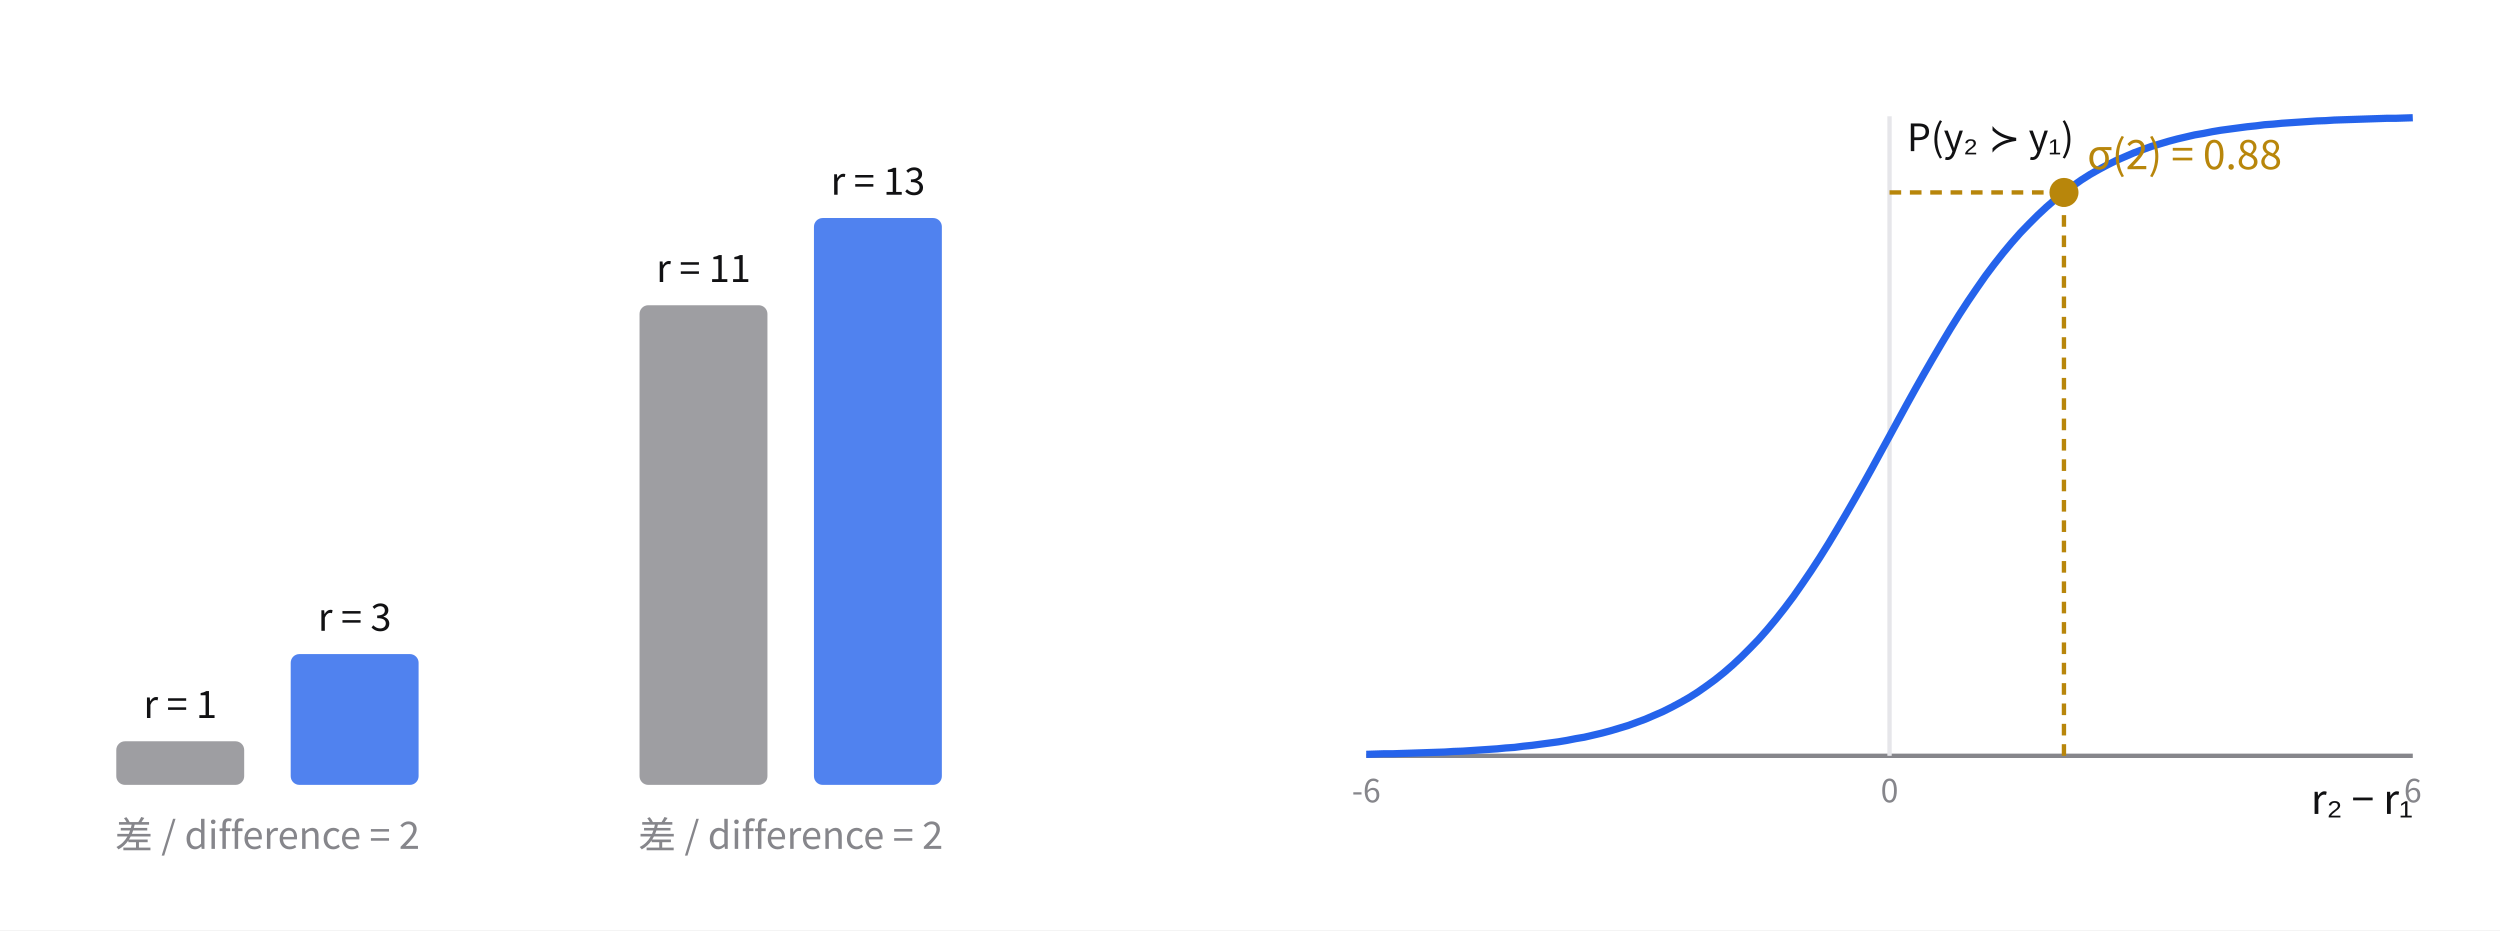
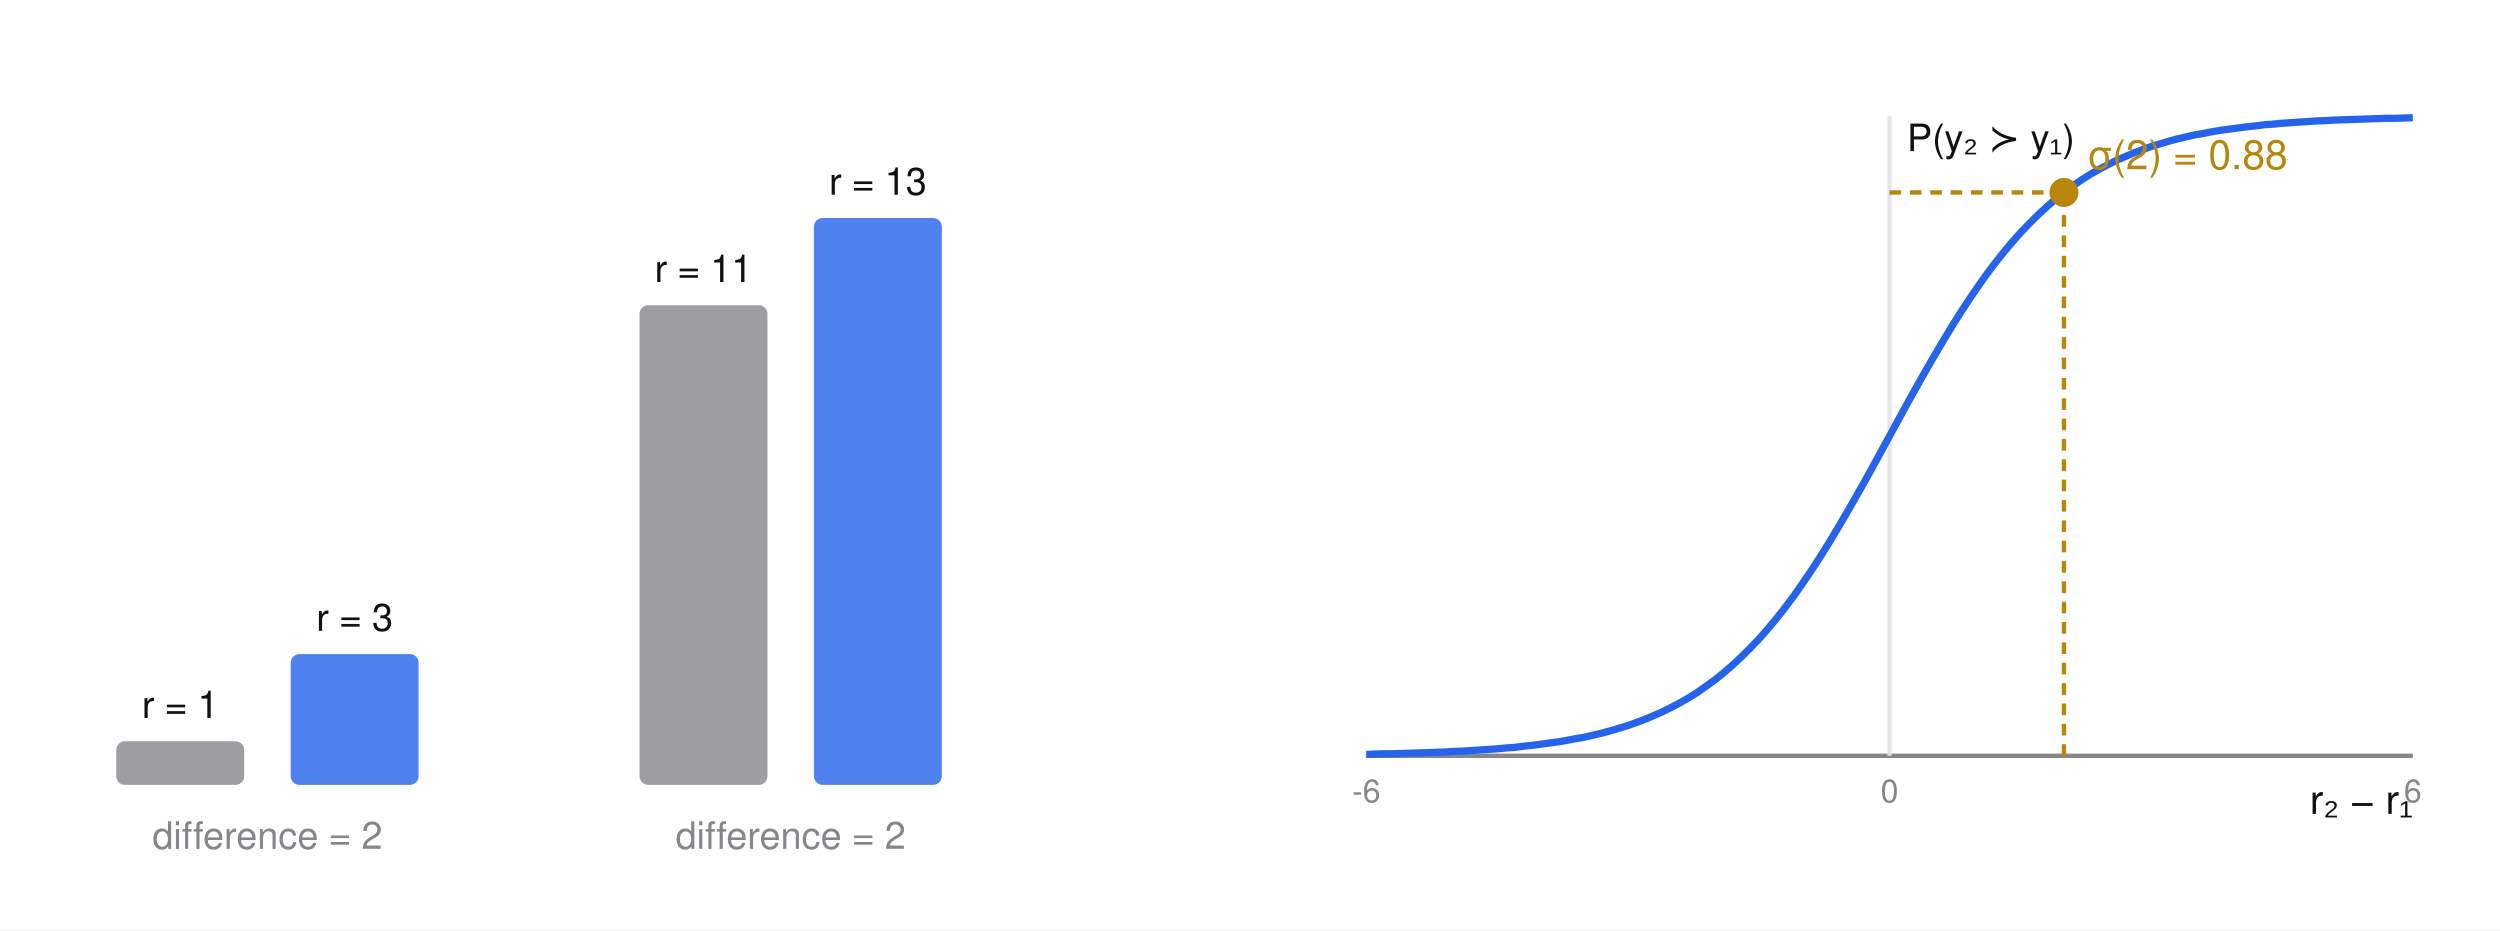
<svg xmlns="http://www.w3.org/2000/svg" width="860" height="320" viewBox="0 0 860 320" role="img">
  <defs>
    <marker id="arrow-111113" viewBox="0 0 10 10" refX="9" refY="5" markerWidth="7" markerHeight="7" orient="auto-start-reverse">
      <path d="M0 0 L10 5 L0 10 z" fill="#111113" />
    </marker>
    <marker id="arrow-86868B" viewBox="0 0 10 10" refX="9" refY="5" markerWidth="7" markerHeight="7" orient="auto-start-reverse">
      <path d="M0 0 L10 5 L0 10 z" fill="#86868B" />
    </marker>
    <marker id="arrow-E6E6EA" viewBox="0 0 10 10" refX="9" refY="5" markerWidth="7" markerHeight="7" orient="auto-start-reverse">
      <path d="M0 0 L10 5 L0 10 z" fill="#E6E6EA" />
    </marker>
    <marker id="arrow-2563EB" viewBox="0 0 10 10" refX="9" refY="5" markerWidth="7" markerHeight="7" orient="auto-start-reverse">
      <path d="M0 0 L10 5 L0 10 z" fill="#2563EB" />
    </marker>
    <marker id="arrow-B8860B" viewBox="0 0 10 10" refX="9" refY="5" markerWidth="7" markerHeight="7" orient="auto-start-reverse">
      <path d="M0 0 L10 5 L0 10 z" fill="#B8860B" />
    </marker>
    <marker id="arrow-E4572E" viewBox="0 0 10 10" refX="9" refY="5" markerWidth="7" markerHeight="7" orient="auto-start-reverse">
      <path d="M0 0 L10 5 L0 10 z" fill="#E4572E" />
    </marker>
    <marker id="arrow-1F8A5B" viewBox="0 0 10 10" refX="9" refY="5" markerWidth="7" markerHeight="7" orient="auto-start-reverse">
      <path d="M0 0 L10 5 L0 10 z" fill="#1F8A5B" />
    </marker>
    <marker id="arrow-7C3AED" viewBox="0 0 10 10" refX="9" refY="5" markerWidth="7" markerHeight="7" orient="auto-start-reverse">
      <path d="M0 0 L10 5 L0 10 z" fill="#7C3AED" />
    </marker>
    <marker id="arrow-0D9488" viewBox="0 0 10 10" refX="9" refY="5" markerWidth="7" markerHeight="7" orient="auto-start-reverse">
      <path d="M0 0 L10 5 L0 10 z" fill="#0D9488" />
    </marker>
    <marker id="arrow-FFFFFF" viewBox="0 0 10 10" refX="9" refY="5" markerWidth="7" markerHeight="7" orient="auto-start-reverse">
      <path d="M0 0 L10 5 L0 10 z" fill="#FFFFFF" />
    </marker>
    <marker id="arrow-F5F5F7" viewBox="0 0 10 10" refX="9" refY="5" markerWidth="7" markerHeight="7" orient="auto-start-reverse">
      <path d="M0 0 L10 5 L0 10 z" fill="#F5F5F7" />
    </marker>
  </defs>
  <rect width="100%" height="100%" fill="#FFFFFF" />
  <rect x="40.0" y="255.0" width="44.0" height="15.0" rx="3" fill="#86868B" fill-opacity="0.8" stroke="#86868B" stroke-width="0" />
-   <text x="62.0" y="247.0" text-anchor="middle" style="font-family: 'PingFang SC', 'Hiragino Sans GB', 'Noto Sans CJK SC', 'Helvetica Neue', Helvetica, Arial, sans-serif; font-size: 13px; fill: #111113; font-weight: normal">r = 1</text>
+   <text x="62.0" y="247.0" text-anchor="middle" style="font-family: 'Helvetica Neue', Helvetica, Arial, sans-serif; font-size: 13px; fill: #111113; font-weight: normal">r = 1</text>
  <rect x="100.0" y="225.0" width="44.0" height="45.0" rx="3" fill="#2563EB" fill-opacity="0.8" stroke="#2563EB" stroke-width="0" />
-   <text x="122.0" y="217.0" text-anchor="middle" style="font-family: 'PingFang SC', 'Hiragino Sans GB', 'Noto Sans CJK SC', 'Helvetica Neue', Helvetica, Arial, sans-serif; font-size: 13px; fill: #111113; font-weight: normal">r = 3</text>
-   <text x="92.0" y="292.0" text-anchor="middle" style="font-family: 'PingFang SC', 'Hiragino Sans GB', 'Noto Sans CJK SC', 'Helvetica Neue', Helvetica, Arial, sans-serif; font-size: 13px; fill: #86868B; font-weight: normal">差 / difference = 2</text>
+   <text x="122.0" y="217.0" text-anchor="middle" style="font-family: 'Helvetica Neue', Helvetica, Arial, sans-serif; font-size: 13px; fill: #111113; font-weight: normal">r = 3</text>
+   <text x="92.0" y="292.0" text-anchor="middle" style="font-family: 'Helvetica Neue', Helvetica, Arial, sans-serif; font-size: 13px; fill: #86868B; font-weight: normal">difference = 2</text>
  <rect x="220.0" y="105.0" width="44.0" height="165.0" rx="3" fill="#86868B" fill-opacity="0.8" stroke="#86868B" stroke-width="0" />
-   <text x="242.0" y="97.0" text-anchor="middle" style="font-family: 'PingFang SC', 'Hiragino Sans GB', 'Noto Sans CJK SC', 'Helvetica Neue', Helvetica, Arial, sans-serif; font-size: 13px; fill: #111113; font-weight: normal">r = 11</text>
+   <text x="242.0" y="97.0" text-anchor="middle" style="font-family: 'Helvetica Neue', Helvetica, Arial, sans-serif; font-size: 13px; fill: #111113; font-weight: normal">r = 11</text>
  <rect x="280.0" y="75.0" width="44.0" height="195.0" rx="3" fill="#2563EB" fill-opacity="0.8" stroke="#2563EB" stroke-width="0" />
-   <text x="302.0" y="67.0" text-anchor="middle" style="font-family: 'PingFang SC', 'Hiragino Sans GB', 'Noto Sans CJK SC', 'Helvetica Neue', Helvetica, Arial, sans-serif; font-size: 13px; fill: #111113; font-weight: normal">r = 13</text>
-   <text x="272.0" y="292.0" text-anchor="middle" style="font-family: 'PingFang SC', 'Hiragino Sans GB', 'Noto Sans CJK SC', 'Helvetica Neue', Helvetica, Arial, sans-serif; font-size: 13px; fill: #86868B; font-weight: normal">差 / difference = 2</text>
+   <text x="302.0" y="67.0" text-anchor="middle" style="font-family: 'Helvetica Neue', Helvetica, Arial, sans-serif; font-size: 13px; fill: #111113; font-weight: normal">r = 13</text>
+   <text x="272.0" y="292.0" text-anchor="middle" style="font-family: 'Helvetica Neue', Helvetica, Arial, sans-serif; font-size: 13px; fill: #86868B; font-weight: normal">difference = 2</text>
  <line x1="470.0" y1="260.0" x2="830.0" y2="260.0" stroke="#86868B" stroke-width="1.5" stroke-opacity="1.0" />
  <line x1="650.0" y1="40.0" x2="650.0" y2="260.0" stroke="#E6E6EA" stroke-width="1.5" stroke-opacity="1.0" />
  <path d="M470.0 259.5 L473.0 259.4 L476.0 259.3 L479.0 259.3 L482.0 259.2 L485.0 259.1 L488.0 259.0 L491.0 258.9 L494.0 258.8 L497.0 258.7 L500.0 258.5 L503.0 258.4 L506.0 258.2 L509.0 258.0 L512.0 257.8 L515.0 257.6 L518.0 257.3 L521.0 257.1 L524.0 256.7 L527.0 256.4 L530.0 256.0 L533.0 255.6 L536.0 255.2 L539.0 254.7 L542.0 254.1 L545.0 253.6 L548.0 252.9 L551.0 252.2 L554.0 251.4 L557.0 250.5 L560.0 249.6 L563.0 248.5 L566.0 247.4 L569.0 246.1 L572.0 244.8 L575.0 243.3 L578.0 241.7 L581.0 240.0 L584.0 238.1 L587.0 236.0 L590.0 233.8 L593.0 231.4 L596.0 228.8 L599.0 226.0 L602.0 223.0 L605.0 219.9 L608.0 216.5 L611.0 212.9 L614.0 209.1 L617.0 205.1 L620.0 200.8 L623.0 196.4 L626.0 191.8 L629.0 187.0 L632.0 182.0 L635.0 176.9 L638.0 171.7 L641.0 166.4 L644.0 161.0 L647.0 155.5 L650.0 150.0 L653.0 144.5 L656.0 139.0 L659.0 133.6 L662.0 128.3 L665.0 123.1 L668.0 118.0 L671.0 113.0 L674.0 108.2 L677.0 103.6 L680.0 99.2 L683.0 94.9 L686.0 90.9 L689.0 87.1 L692.0 83.5 L695.0 80.1 L698.0 77.0 L701.0 74.0 L704.0 71.2 L707.0 68.6 L710.0 66.2 L713.0 64.0 L716.0 61.9 L719.0 60.0 L722.0 58.3 L725.0 56.7 L728.0 55.2 L731.0 53.9 L734.0 52.6 L737.0 51.5 L740.0 50.4 L743.0 49.5 L746.0 48.6 L749.0 47.8 L752.0 47.1 L755.0 46.4 L758.0 45.9 L761.0 45.3 L764.0 44.8 L767.0 44.4 L770.0 44.0 L773.0 43.6 L776.0 43.3 L779.0 42.9 L782.0 42.7 L785.0 42.4 L788.0 42.2 L791.0 42.0 L794.0 41.8 L797.0 41.6 L800.0 41.5 L803.0 41.3 L806.0 41.2 L809.0 41.1 L812.0 41.0 L815.0 40.9 L818.0 40.8 L821.0 40.7 L824.0 40.7 L827.0 40.6 L830.0 40.5" fill="none" stroke="#2563EB" stroke-width="2.5" stroke-opacity="1.0" stroke-linejoin="round" />
  <line x1="710.0" y1="260.0" x2="710.0" y2="66.2" stroke="#B8860B" stroke-width="1.5" stroke-opacity="1.0" stroke-dasharray="4 3" />
  <line x1="650.0" y1="66.2" x2="710.0" y2="66.2" stroke="#B8860B" stroke-width="1.5" stroke-opacity="1.0" stroke-dasharray="4 3" />
  <circle cx="710.0" cy="66.2" r="5" fill="#B8860B" />
-   <text x="718.0" y="58.2" text-anchor="start" style="font-family: 'PingFang SC', 'Hiragino Sans GB', 'Noto Sans CJK SC', 'Helvetica Neue', Helvetica, Arial, sans-serif; font-size: 14px; fill: #B8860B; font-weight: normal">σ(2) = 0.88</text>
-   <text x="830.0" y="280.0" text-anchor="end" style="font-family: 'PingFang SC', 'Hiragino Sans GB', 'Noto Sans CJK SC', 'Helvetica Neue', Helvetica, Arial, sans-serif; font-size: 14px; fill: #111113; font-weight: normal">r₂ − r₁</text>
-   <text x="656.0" y="52.0" text-anchor="start" style="font-family: 'PingFang SC', 'Hiragino Sans GB', 'Noto Sans CJK SC', 'Helvetica Neue', Helvetica, Arial, sans-serif; font-size: 13px; fill: #111113; font-weight: normal">P(y₂ ≻ y₁)</text>
-   <text x="470.0" y="276.0" text-anchor="middle" style="font-family: 'PingFang SC', 'Hiragino Sans GB', 'Noto Sans CJK SC', 'Helvetica Neue', Helvetica, Arial, sans-serif; font-size: 11px; fill: #86868B; font-weight: normal">-6</text>
-   <text x="650.0" y="276.0" text-anchor="middle" style="font-family: 'PingFang SC', 'Hiragino Sans GB', 'Noto Sans CJK SC', 'Helvetica Neue', Helvetica, Arial, sans-serif; font-size: 11px; fill: #86868B; font-weight: normal">0</text>
-   <text x="830.0" y="276.0" text-anchor="middle" style="font-family: 'PingFang SC', 'Hiragino Sans GB', 'Noto Sans CJK SC', 'Helvetica Neue', Helvetica, Arial, sans-serif; font-size: 11px; fill: #86868B; font-weight: normal">6</text>
+   <text x="718.0" y="58.2" text-anchor="start" style="font-family: 'Helvetica Neue', Helvetica, Arial, sans-serif; font-size: 14px; fill: #B8860B; font-weight: normal">σ(2) = 0.88</text>
+   <text x="830.0" y="280.0" text-anchor="end" style="font-family: 'Helvetica Neue', Helvetica, Arial, sans-serif; font-size: 14px; fill: #111113; font-weight: normal">r₂ − r₁</text>
+   <text x="656.0" y="52.0" text-anchor="start" style="font-family: 'Helvetica Neue', Helvetica, Arial, sans-serif; font-size: 13px; fill: #111113; font-weight: normal">P(y₂ ≻ y₁)</text>
+   <text x="470.0" y="276.0" text-anchor="middle" style="font-family: 'Helvetica Neue', Helvetica, Arial, sans-serif; font-size: 11px; fill: #86868B; font-weight: normal">-6</text>
+   <text x="650.0" y="276.0" text-anchor="middle" style="font-family: 'Helvetica Neue', Helvetica, Arial, sans-serif; font-size: 11px; fill: #86868B; font-weight: normal">0</text>
+   <text x="830.0" y="276.0" text-anchor="middle" style="font-family: 'Helvetica Neue', Helvetica, Arial, sans-serif; font-size: 11px; fill: #86868B; font-weight: normal">6</text>
</svg>
